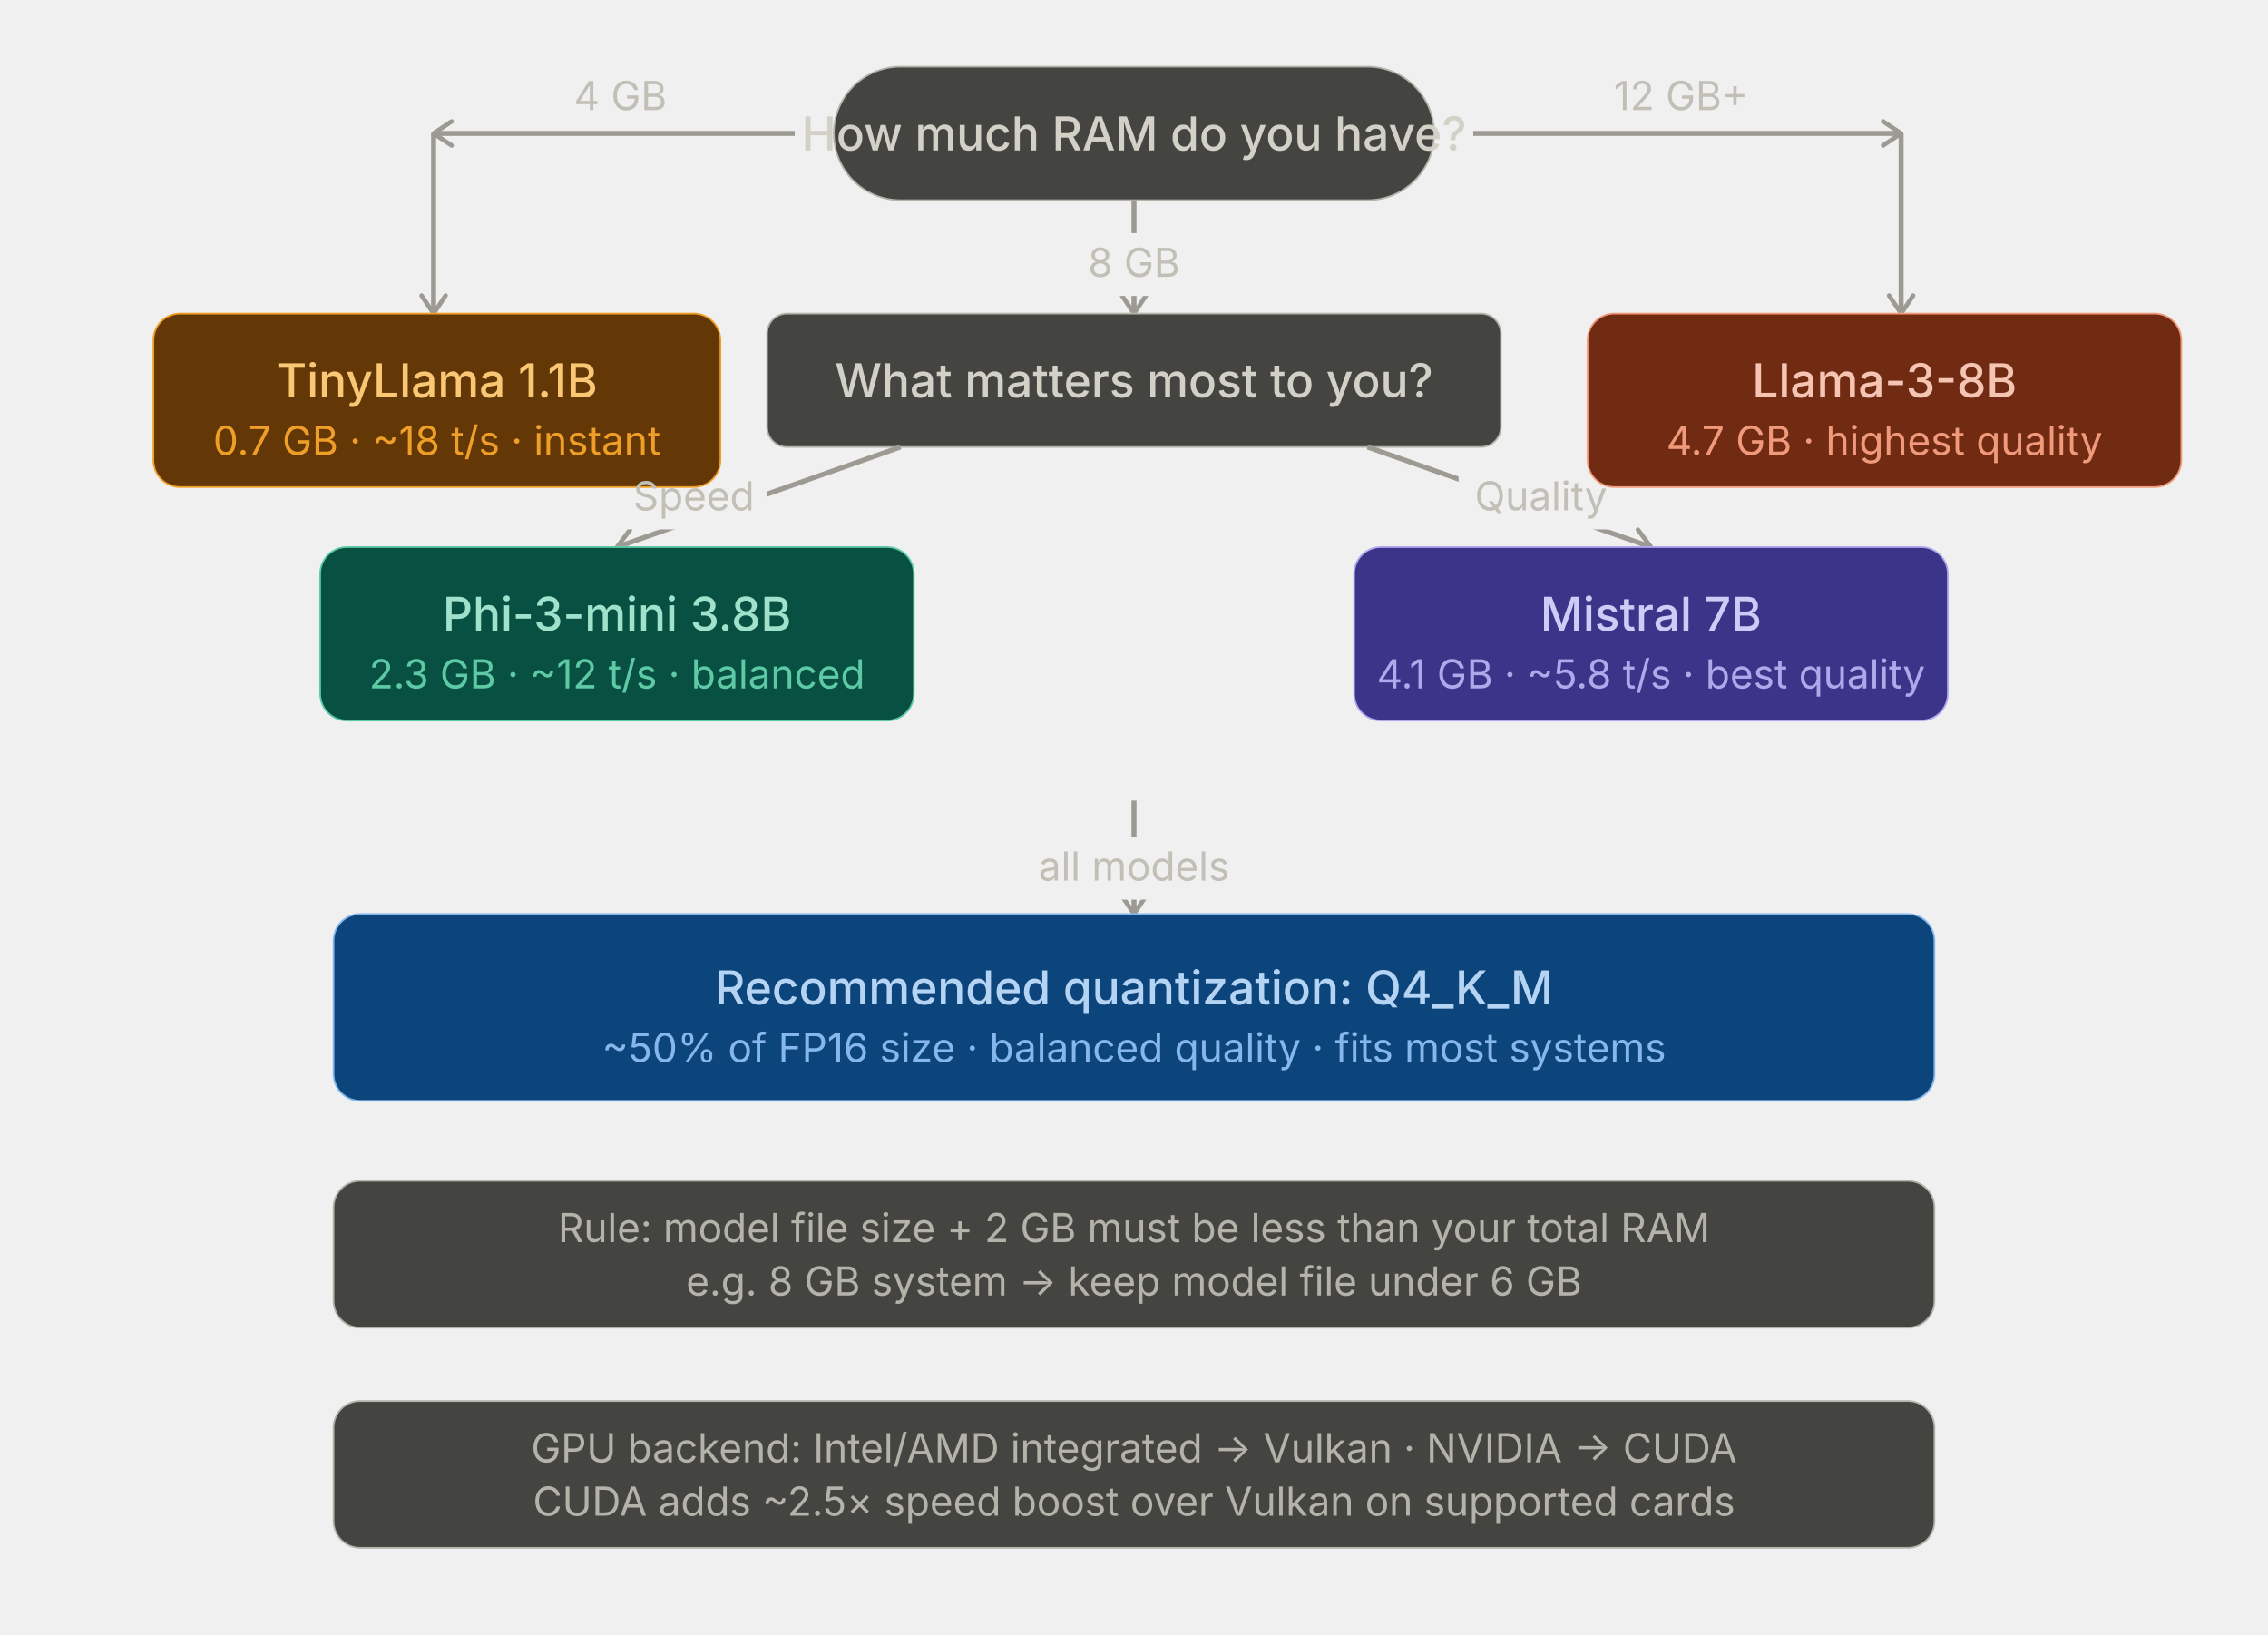
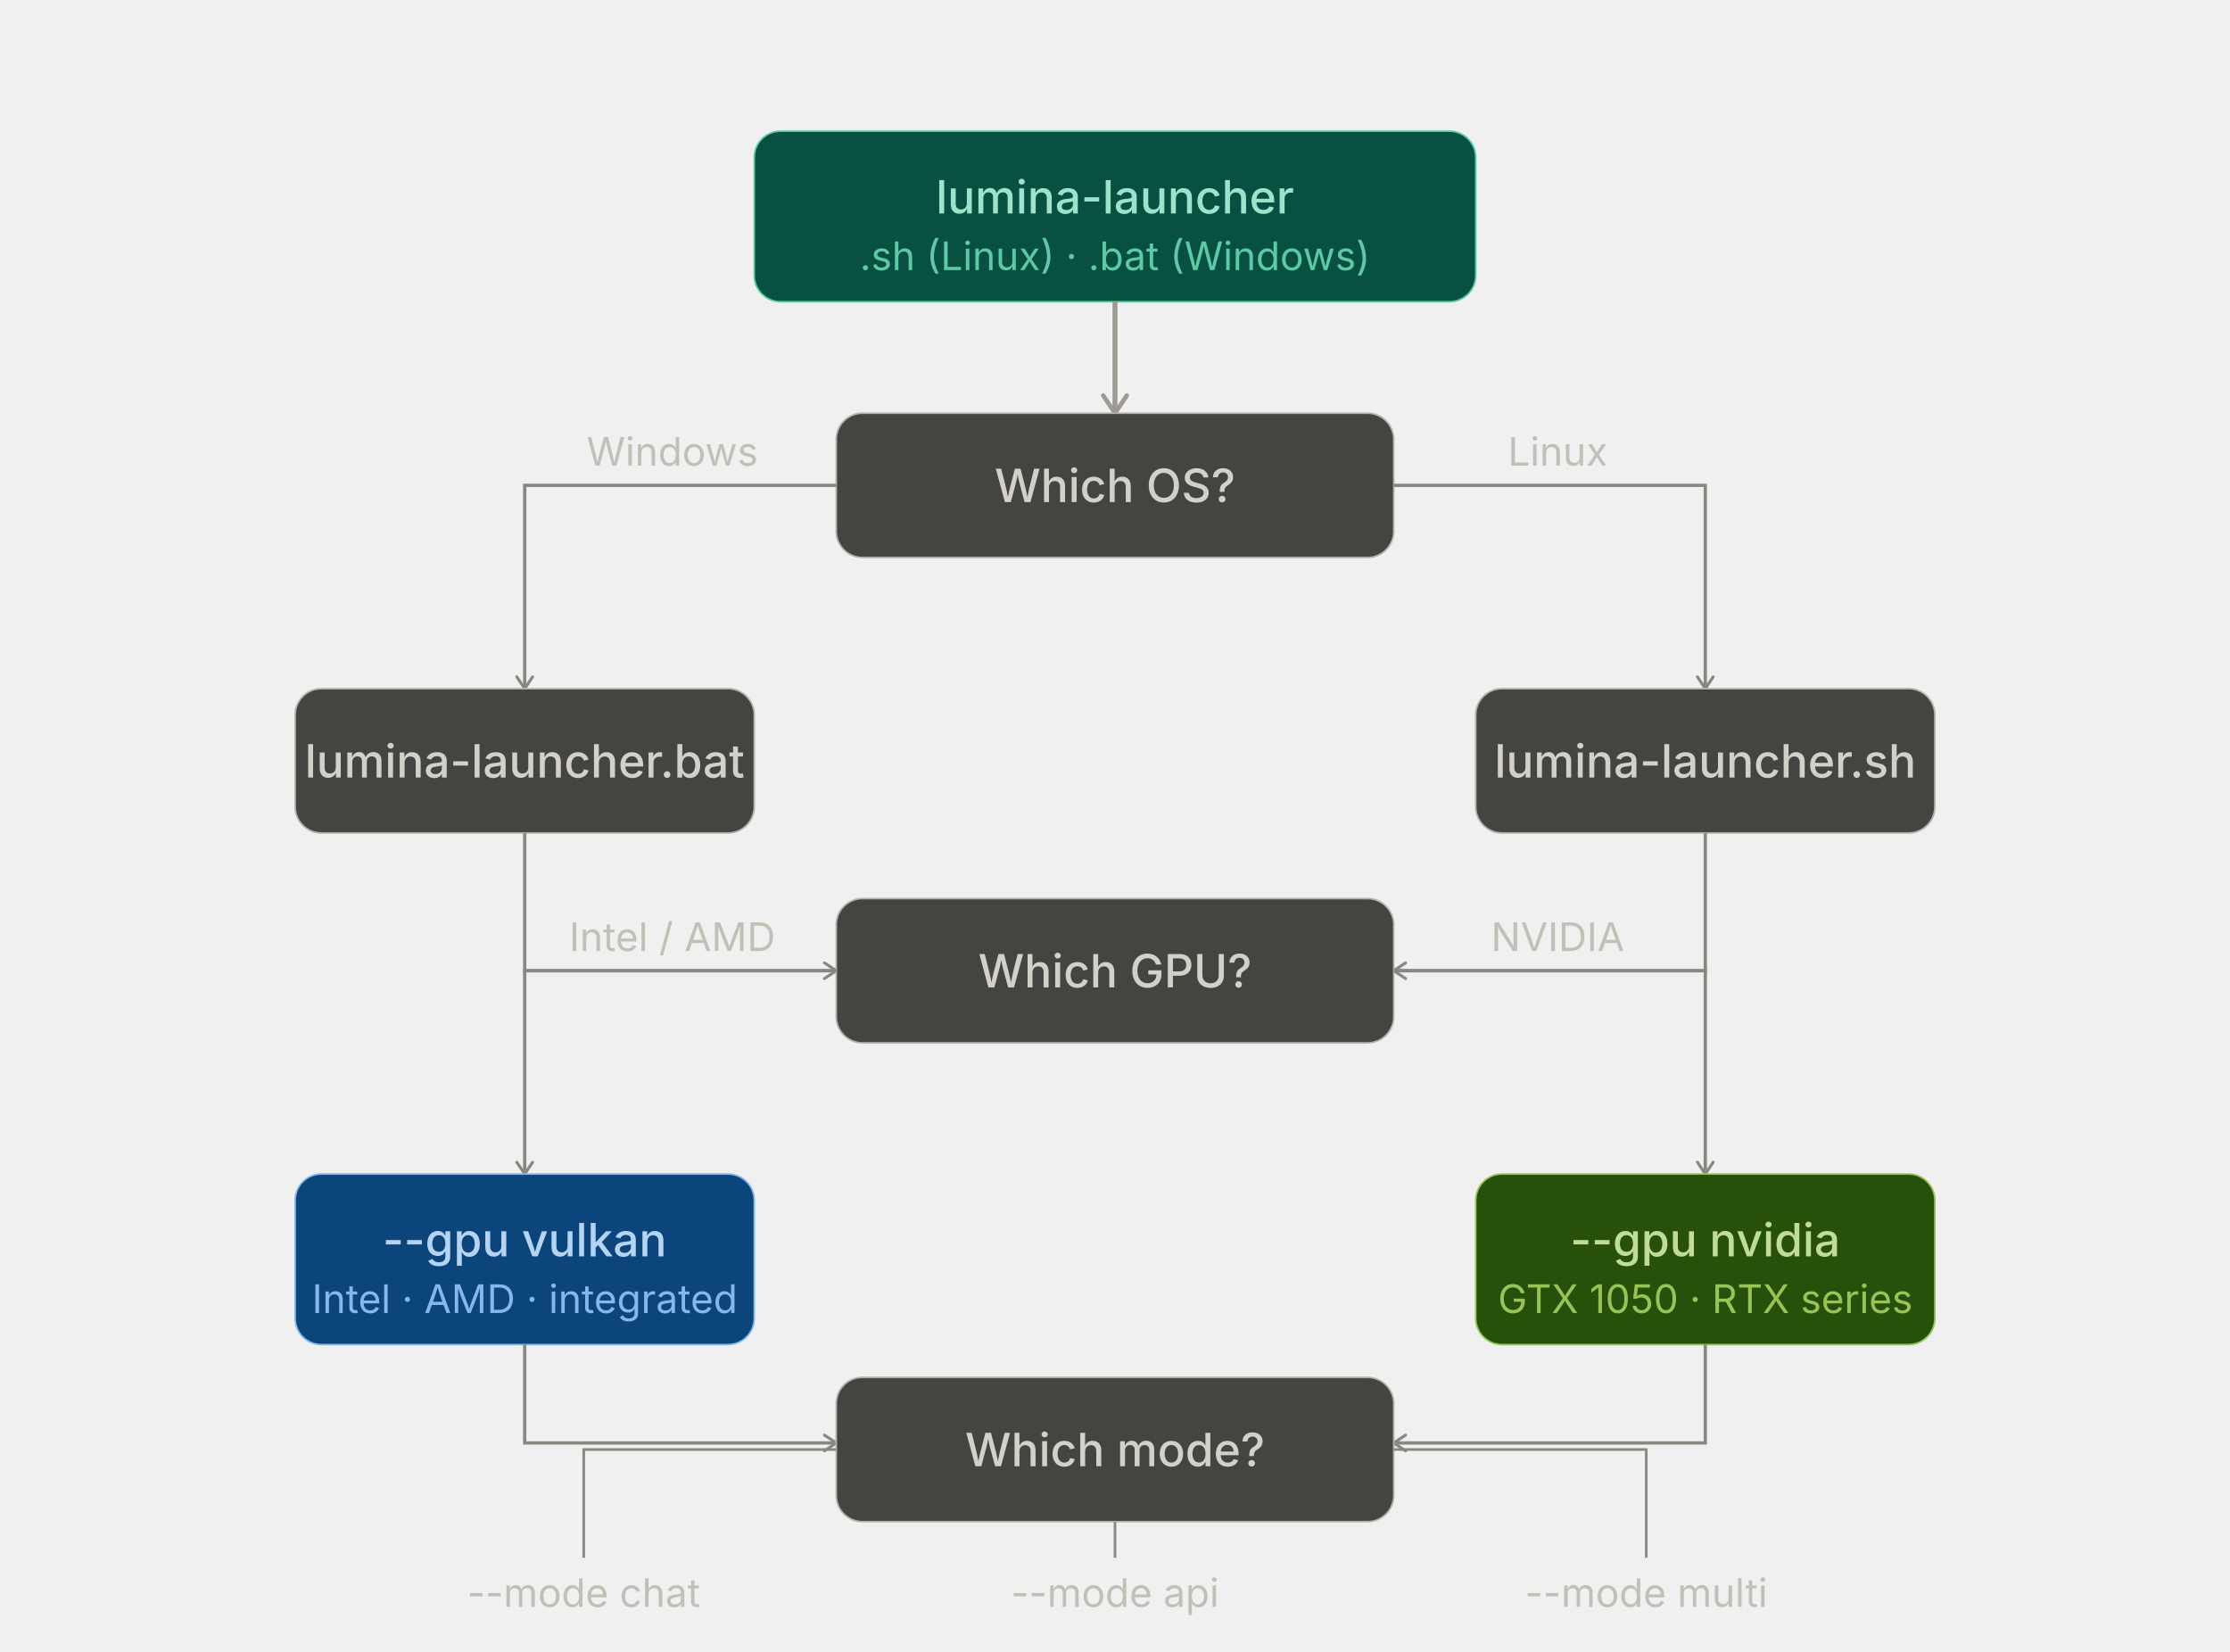
- <svg xmlns="http://www.w3.org/2000/svg" width="100%" viewBox="0 0 680 490">
+ <svg xmlns="http://www.w3.org/2000/svg" width="100%" viewBox="0 0 680 503.7">
  <defs>
    <marker id="arrow" viewBox="0 0 10 10" refX="8" refY="5" markerWidth="6" markerHeight="6" orient="auto-start-reverse">
      <path d="M2 1L8 5L2 9" fill="none" stroke="context-stroke" stroke-width="1.5" stroke-linecap="round" stroke-linejoin="round" />
    </marker>
-     <mask id="imagine-text-gaps-fwymib" maskUnits="userSpaceOnUse">
-       <rect x="0" y="0" width="680" height="490" fill="white" />
-       <rect x="238.282" y="29.053" width="203.437" height="21.895" fill="black" rx="2" />
-       <rect x="168.352" y="19.893" width="35.44" height="18.81" fill="black" rx="2" />
-       <rect x="80.016" y="103.053" width="101.993" height="21.895" fill="black" rx="2" />
-       <rect x="62.801" y="122.595" width="136.398" height="18.81" fill="black" rx="2" />
-       <rect x="322.661" y="69.893" width="34.823" height="18.81" fill="black" rx="2" />
-       <rect x="246.111" y="103.053" width="187.779" height="21.895" fill="black" rx="2" />
-       <rect x="186.086" y="139.893" width="43.828" height="18.81" fill="black" rx="2" />
-       <rect x="131.885" y="173.053" width="106.253" height="21.895" fill="black" rx="2" />
-       <rect x="110.587" y="192.595" width="148.826" height="18.81" fill="black" rx="2" />
-       <rect x="437.328" y="139.893" width="49.344" height="18.81" fill="black" rx="2" />
-       <rect x="457.871" y="173.053" width="74.286" height="21.895" fill="black" rx="2" />
-       <rect x="411.553" y="192.595" width="166.895" height="18.81" fill="black" rx="2" />
-       <rect x="480.48" y="19.893" width="47.039" height="18.81" fill="black" rx="2" />
-       <rect x="523.648" y="103.053" width="82.729" height="21.895" fill="black" rx="2" />
-       <rect x="497.032" y="122.595" width="135.936" height="18.81" fill="black" rx="2" />
-       <rect x="307.928" y="250.893" width="64.15" height="18.81" fill="black" rx="2" />
-       <rect x="210.716" y="285.053" width="258.568" height="21.895" fill="black" rx="2" />
-       <rect x="181.458" y="304.595" width="317.089" height="18.81" fill="black" rx="2" />
-       <rect x="166.711" y="358.595" width="346.577" height="18.81" fill="black" rx="2" />
-       <rect x="207.443" y="374.595" width="265.26" height="18.81" fill="black" rx="2" />
-       <rect x="158.371" y="424.595" width="363.257" height="18.81" fill="black" rx="2" />
-       <rect x="159.509" y="440.595" width="360.987" height="18.81" fill="black" rx="2" />
-     </mask>
  </defs>
  <g style="fill:rgb(0, 0, 0);stroke:none;color:rgb(255, 255, 255);stroke-width:1px;stroke-linecap:butt;stroke-linejoin:miter;opacity:1;font-family:&quot;Anthropic Sans&quot;, -apple-system, BlinkMacSystemFont, &quot;Segoe UI&quot;, sans-serif;font-size:16px;font-weight:400;text-anchor:start;dominant-baseline:auto">
-     <rect x="250" y="20" width="180" height="40" rx="20" stroke-width="0.5" style="fill:rgb(68, 68, 65);stroke:rgb(180, 178, 169);color:rgb(255, 255, 255);stroke-width:0.5px;stroke-linecap:butt;stroke-linejoin:miter;opacity:1;font-family:&quot;Anthropic Sans&quot;, -apple-system, BlinkMacSystemFont, &quot;Segoe UI&quot;, sans-serif;font-size:16px;font-weight:400;text-anchor:start;dominant-baseline:auto" />
-     <text x="340" y="40" text-anchor="middle" dominant-baseline="central" style="fill:rgb(211, 209, 199);stroke:none;color:rgb(255, 255, 255);stroke-width:1px;stroke-linecap:butt;stroke-linejoin:miter;opacity:1;font-family:&quot;Anthropic Sans&quot;, -apple-system, BlinkMacSystemFont, &quot;Segoe UI&quot;, sans-serif;font-size:14px;font-weight:500;text-anchor:middle;dominant-baseline:central">How much RAM do you have?</text>
+     <rect x="230" y="40" width="220" height="52" rx="8" stroke-width="0.5" style="fill:rgb(8, 80, 65);stroke:rgb(93, 202, 165);color:rgb(255, 255, 255);stroke-width:0.5px;stroke-linecap:butt;stroke-linejoin:miter;opacity:1;font-family:&quot;Anthropic Sans&quot;, -apple-system, BlinkMacSystemFont, &quot;Segoe UI&quot;, sans-serif;font-size:16px;font-weight:400;text-anchor:start;dominant-baseline:auto" />
+     <text x="340" y="60" text-anchor="middle" dominant-baseline="central" style="fill:rgb(159, 225, 203);stroke:none;color:rgb(255, 255, 255);stroke-width:1px;stroke-linecap:butt;stroke-linejoin:miter;opacity:1;font-family:&quot;Anthropic Sans&quot;, -apple-system, BlinkMacSystemFont, &quot;Segoe UI&quot;, sans-serif;font-size:14px;font-weight:500;text-anchor:middle;dominant-baseline:central">lumina-launcher</text>
+     <text x="340" y="78" text-anchor="middle" dominant-baseline="central" style="fill:rgb(93, 202, 165);stroke:none;color:rgb(255, 255, 255);stroke-width:1px;stroke-linecap:butt;stroke-linejoin:miter;opacity:1;font-family:&quot;Anthropic Sans&quot;, -apple-system, BlinkMacSystemFont, &quot;Segoe UI&quot;, sans-serif;font-size:12px;font-weight:400;text-anchor:middle;dominant-baseline:central">.sh (Linux) · .bat (Windows)</text>
  </g>
-   <line x1="250" y1="40" x2="130" y2="40" stroke-width="0.8" marker-end="url(#arrow)" mask="url(#imagine-text-gaps-fwymib)" style="fill:none;stroke:rgb(156, 154, 146);color:rgb(255, 255, 255);stroke-width:1.5px;stroke-linecap:butt;stroke-linejoin:miter;opacity:1;font-family:&quot;Anthropic Sans&quot;, -apple-system, BlinkMacSystemFont, &quot;Segoe UI&quot;, sans-serif;font-size:16px;font-weight:400;text-anchor:start;dominant-baseline:auto" />
-   <line x1="130" y1="40" x2="130" y2="94" stroke-width="0.8" marker-end="url(#arrow)" style="fill:none;stroke:rgb(156, 154, 146);color:rgb(255, 255, 255);stroke-width:1.5px;stroke-linecap:butt;stroke-linejoin:miter;opacity:1;font-family:&quot;Anthropic Sans&quot;, -apple-system, BlinkMacSystemFont, &quot;Segoe UI&quot;, sans-serif;font-size:16px;font-weight:400;text-anchor:start;dominant-baseline:auto" />
-   <text x="186" y="33" text-anchor="middle" style="fill:rgb(194, 192, 182);stroke:none;color:rgb(255, 255, 255);stroke-width:1px;stroke-linecap:butt;stroke-linejoin:miter;opacity:1;font-family:&quot;Anthropic Sans&quot;, -apple-system, BlinkMacSystemFont, &quot;Segoe UI&quot;, sans-serif;font-size:12px;font-weight:400;text-anchor:middle;dominant-baseline:auto">4 GB</text>
+   <line x1="340" y1="92" x2="340" y2="126" marker-end="url(#arrow)" style="fill:none;stroke:rgb(156, 154, 146);color:rgb(255, 255, 255);stroke-width:1.5px;stroke-linecap:butt;stroke-linejoin:miter;opacity:1;font-family:&quot;Anthropic Sans&quot;, -apple-system, BlinkMacSystemFont, &quot;Segoe UI&quot;, sans-serif;font-size:16px;font-weight:400;text-anchor:start;dominant-baseline:auto" />
  <g style="fill:rgb(0, 0, 0);stroke:none;color:rgb(255, 255, 255);stroke-width:1px;stroke-linecap:butt;stroke-linejoin:miter;opacity:1;font-family:&quot;Anthropic Sans&quot;, -apple-system, BlinkMacSystemFont, &quot;Segoe UI&quot;, sans-serif;font-size:16px;font-weight:400;text-anchor:start;dominant-baseline:auto">
-     <rect x="46" y="94" width="170" height="52" rx="8" stroke-width="0.5" style="fill:rgb(99, 56, 6);stroke:rgb(239, 159, 39);color:rgb(255, 255, 255);stroke-width:0.5px;stroke-linecap:butt;stroke-linejoin:miter;opacity:1;font-family:&quot;Anthropic Sans&quot;, -apple-system, BlinkMacSystemFont, &quot;Segoe UI&quot;, sans-serif;font-size:16px;font-weight:400;text-anchor:start;dominant-baseline:auto" />
-     <text x="131" y="114" text-anchor="middle" dominant-baseline="central" style="fill:rgb(250, 199, 117);stroke:none;color:rgb(255, 255, 255);stroke-width:1px;stroke-linecap:butt;stroke-linejoin:miter;opacity:1;font-family:&quot;Anthropic Sans&quot;, -apple-system, BlinkMacSystemFont, &quot;Segoe UI&quot;, sans-serif;font-size:14px;font-weight:500;text-anchor:middle;dominant-baseline:central">TinyLlama 1.1B</text>
-     <text x="131" y="132" text-anchor="middle" dominant-baseline="central" style="fill:rgb(239, 159, 39);stroke:none;color:rgb(255, 255, 255);stroke-width:1px;stroke-linecap:butt;stroke-linejoin:miter;opacity:1;font-family:&quot;Anthropic Sans&quot;, -apple-system, BlinkMacSystemFont, &quot;Segoe UI&quot;, sans-serif;font-size:12px;font-weight:400;text-anchor:middle;dominant-baseline:central">0.7 GB · ~18 t/s · instant</text>
+     <rect x="255" y="126" width="170" height="44" rx="8" stroke-width="0.5" style="fill:rgb(68, 68, 65);stroke:rgb(180, 178, 169);color:rgb(255, 255, 255);stroke-width:0.5px;stroke-linecap:butt;stroke-linejoin:miter;opacity:1;font-family:&quot;Anthropic Sans&quot;, -apple-system, BlinkMacSystemFont, &quot;Segoe UI&quot;, sans-serif;font-size:16px;font-weight:400;text-anchor:start;dominant-baseline:auto" />
+     <text x="340" y="148" text-anchor="middle" dominant-baseline="central" style="fill:rgb(211, 209, 199);stroke:none;color:rgb(255, 255, 255);stroke-width:1px;stroke-linecap:butt;stroke-linejoin:miter;opacity:1;font-family:&quot;Anthropic Sans&quot;, -apple-system, BlinkMacSystemFont, &quot;Segoe UI&quot;, sans-serif;font-size:14px;font-weight:500;text-anchor:middle;dominant-baseline:central">Which OS?</text>
  </g>
-   <line x1="340" y1="60" x2="340" y2="94" stroke-width="0.8" marker-end="url(#arrow)" mask="url(#imagine-text-gaps-fwymib)" style="fill:none;stroke:rgb(156, 154, 146);color:rgb(255, 255, 255);stroke-width:1.5px;stroke-linecap:butt;stroke-linejoin:miter;opacity:1;font-family:&quot;Anthropic Sans&quot;, -apple-system, BlinkMacSystemFont, &quot;Segoe UI&quot;, sans-serif;font-size:16px;font-weight:400;text-anchor:start;dominant-baseline:auto" />
-   <text x="340" y="83" text-anchor="middle" style="fill:rgb(194, 192, 182);stroke:none;color:rgb(255, 255, 255);stroke-width:1px;stroke-linecap:butt;stroke-linejoin:miter;opacity:1;font-family:&quot;Anthropic Sans&quot;, -apple-system, BlinkMacSystemFont, &quot;Segoe UI&quot;, sans-serif;font-size:12px;font-weight:400;text-anchor:middle;dominant-baseline:auto">8 GB</text>
+   <path d="M255 148 L160 148 L160 210" fill="none" stroke="#888780" stroke-width="1" marker-end="url(#arrow)" style="fill:none;stroke:rgb(136, 135, 128);color:rgb(255, 255, 255);stroke-width:1px;stroke-linecap:butt;stroke-linejoin:miter;opacity:1;font-family:&quot;Anthropic Sans&quot;, -apple-system, BlinkMacSystemFont, &quot;Segoe UI&quot;, sans-serif;font-size:16px;font-weight:400;text-anchor:start;dominant-baseline:auto" />
+   <path d="M425 148 L520 148 L520 210" fill="none" stroke="#888780" stroke-width="1" marker-end="url(#arrow)" style="fill:none;stroke:rgb(136, 135, 128);color:rgb(255, 255, 255);stroke-width:1px;stroke-linecap:butt;stroke-linejoin:miter;opacity:1;font-family:&quot;Anthropic Sans&quot;, -apple-system, BlinkMacSystemFont, &quot;Segoe UI&quot;, sans-serif;font-size:16px;font-weight:400;text-anchor:start;dominant-baseline:auto" />
+   <text x="205" y="142" text-anchor="middle" style="fill:rgb(194, 192, 182);stroke:none;color:rgb(255, 255, 255);stroke-width:1px;stroke-linecap:butt;stroke-linejoin:miter;opacity:1;font-family:&quot;Anthropic Sans&quot;, -apple-system, BlinkMacSystemFont, &quot;Segoe UI&quot;, sans-serif;font-size:12px;font-weight:400;text-anchor:middle;dominant-baseline:auto">Windows</text>
+   <text x="475" y="142" text-anchor="middle" style="fill:rgb(194, 192, 182);stroke:none;color:rgb(255, 255, 255);stroke-width:1px;stroke-linecap:butt;stroke-linejoin:miter;opacity:1;font-family:&quot;Anthropic Sans&quot;, -apple-system, BlinkMacSystemFont, &quot;Segoe UI&quot;, sans-serif;font-size:12px;font-weight:400;text-anchor:middle;dominant-baseline:auto">Linux</text>
  <g style="fill:rgb(0, 0, 0);stroke:none;color:rgb(255, 255, 255);stroke-width:1px;stroke-linecap:butt;stroke-linejoin:miter;opacity:1;font-family:&quot;Anthropic Sans&quot;, -apple-system, BlinkMacSystemFont, &quot;Segoe UI&quot;, sans-serif;font-size:16px;font-weight:400;text-anchor:start;dominant-baseline:auto">
-     <rect x="230" y="94" width="220" height="40" rx="6" stroke-width="0.5" style="fill:rgb(68, 68, 65);stroke:rgb(180, 178, 169);color:rgb(255, 255, 255);stroke-width:0.5px;stroke-linecap:butt;stroke-linejoin:miter;opacity:1;font-family:&quot;Anthropic Sans&quot;, -apple-system, BlinkMacSystemFont, &quot;Segoe UI&quot;, sans-serif;font-size:16px;font-weight:400;text-anchor:start;dominant-baseline:auto" />
-     <text x="340" y="114" text-anchor="middle" dominant-baseline="central" style="fill:rgb(211, 209, 199);stroke:none;color:rgb(255, 255, 255);stroke-width:1px;stroke-linecap:butt;stroke-linejoin:miter;opacity:1;font-family:&quot;Anthropic Sans&quot;, -apple-system, BlinkMacSystemFont, &quot;Segoe UI&quot;, sans-serif;font-size:14px;font-weight:500;text-anchor:middle;dominant-baseline:central">What matters most to you?</text>
-   </g>
-   <line x1="270" y1="134" x2="185" y2="164" stroke-width="0.8" marker-end="url(#arrow)" mask="url(#imagine-text-gaps-fwymib)" style="fill:none;stroke:rgb(156, 154, 146);color:rgb(255, 255, 255);stroke-width:1.5px;stroke-linecap:butt;stroke-linejoin:miter;opacity:1;font-family:&quot;Anthropic Sans&quot;, -apple-system, BlinkMacSystemFont, &quot;Segoe UI&quot;, sans-serif;font-size:16px;font-weight:400;text-anchor:start;dominant-baseline:auto" />
-   <text x="208" y="153" text-anchor="middle" style="fill:rgb(194, 192, 182);stroke:none;color:rgb(255, 255, 255);stroke-width:1px;stroke-linecap:butt;stroke-linejoin:miter;opacity:1;font-family:&quot;Anthropic Sans&quot;, -apple-system, BlinkMacSystemFont, &quot;Segoe UI&quot;, sans-serif;font-size:12px;font-weight:400;text-anchor:middle;dominant-baseline:auto">Speed</text>
-   <g style="fill:rgb(0, 0, 0);stroke:none;color:rgb(255, 255, 255);stroke-width:1px;stroke-linecap:butt;stroke-linejoin:miter;opacity:1;font-family:&quot;Anthropic Sans&quot;, -apple-system, BlinkMacSystemFont, &quot;Segoe UI&quot;, sans-serif;font-size:16px;font-weight:400;text-anchor:start;dominant-baseline:auto">
-     <rect x="96" y="164" width="178" height="52" rx="8" stroke-width="0.5" style="fill:rgb(8, 80, 65);stroke:rgb(93, 202, 165);color:rgb(255, 255, 255);stroke-width:0.5px;stroke-linecap:butt;stroke-linejoin:miter;opacity:1;font-family:&quot;Anthropic Sans&quot;, -apple-system, BlinkMacSystemFont, &quot;Segoe UI&quot;, sans-serif;font-size:16px;font-weight:400;text-anchor:start;dominant-baseline:auto" />
-     <text x="185" y="184" text-anchor="middle" dominant-baseline="central" style="fill:rgb(159, 225, 203);stroke:none;color:rgb(255, 255, 255);stroke-width:1px;stroke-linecap:butt;stroke-linejoin:miter;opacity:1;font-family:&quot;Anthropic Sans&quot;, -apple-system, BlinkMacSystemFont, &quot;Segoe UI&quot;, sans-serif;font-size:14px;font-weight:500;text-anchor:middle;dominant-baseline:central">Phi-3-mini 3.8B</text>
-     <text x="185" y="202" text-anchor="middle" dominant-baseline="central" style="fill:rgb(93, 202, 165);stroke:none;color:rgb(255, 255, 255);stroke-width:1px;stroke-linecap:butt;stroke-linejoin:miter;opacity:1;font-family:&quot;Anthropic Sans&quot;, -apple-system, BlinkMacSystemFont, &quot;Segoe UI&quot;, sans-serif;font-size:12px;font-weight:400;text-anchor:middle;dominant-baseline:central">2.3 GB · ~12 t/s · balanced</text>
-   </g>
-   <line x1="410" y1="134" x2="495" y2="164" stroke-width="0.8" marker-end="url(#arrow)" mask="url(#imagine-text-gaps-fwymib)" style="fill:none;stroke:rgb(156, 154, 146);color:rgb(255, 255, 255);stroke-width:1.5px;stroke-linecap:butt;stroke-linejoin:miter;opacity:1;font-family:&quot;Anthropic Sans&quot;, -apple-system, BlinkMacSystemFont, &quot;Segoe UI&quot;, sans-serif;font-size:16px;font-weight:400;text-anchor:start;dominant-baseline:auto" />
-   <text x="462" y="153" text-anchor="middle" style="fill:rgb(194, 192, 182);stroke:none;color:rgb(255, 255, 255);stroke-width:1px;stroke-linecap:butt;stroke-linejoin:miter;opacity:1;font-family:&quot;Anthropic Sans&quot;, -apple-system, BlinkMacSystemFont, &quot;Segoe UI&quot;, sans-serif;font-size:12px;font-weight:400;text-anchor:middle;dominant-baseline:auto">Quality</text>
-   <g style="fill:rgb(0, 0, 0);stroke:none;color:rgb(255, 255, 255);stroke-width:1px;stroke-linecap:butt;stroke-linejoin:miter;opacity:1;font-family:&quot;Anthropic Sans&quot;, -apple-system, BlinkMacSystemFont, &quot;Segoe UI&quot;, sans-serif;font-size:16px;font-weight:400;text-anchor:start;dominant-baseline:auto">
-     <rect x="406" y="164" width="178" height="52" rx="8" stroke-width="0.5" style="fill:rgb(60, 52, 137);stroke:rgb(175, 169, 236);color:rgb(255, 255, 255);stroke-width:0.5px;stroke-linecap:butt;stroke-linejoin:miter;opacity:1;font-family:&quot;Anthropic Sans&quot;, -apple-system, BlinkMacSystemFont, &quot;Segoe UI&quot;, sans-serif;font-size:16px;font-weight:400;text-anchor:start;dominant-baseline:auto" />
-     <text x="495" y="184" text-anchor="middle" dominant-baseline="central" style="fill:rgb(206, 203, 246);stroke:none;color:rgb(255, 255, 255);stroke-width:1px;stroke-linecap:butt;stroke-linejoin:miter;opacity:1;font-family:&quot;Anthropic Sans&quot;, -apple-system, BlinkMacSystemFont, &quot;Segoe UI&quot;, sans-serif;font-size:14px;font-weight:500;text-anchor:middle;dominant-baseline:central">Mistral 7B</text>
-     <text x="495" y="202" text-anchor="middle" dominant-baseline="central" style="fill:rgb(175, 169, 236);stroke:none;color:rgb(255, 255, 255);stroke-width:1px;stroke-linecap:butt;stroke-linejoin:miter;opacity:1;font-family:&quot;Anthropic Sans&quot;, -apple-system, BlinkMacSystemFont, &quot;Segoe UI&quot;, sans-serif;font-size:12px;font-weight:400;text-anchor:middle;dominant-baseline:central">4.1 GB · ~5.8 t/s · best quality</text>
-   </g>
-   <line x1="430" y1="40" x2="570" y2="40" stroke-width="0.8" marker-end="url(#arrow)" mask="url(#imagine-text-gaps-fwymib)" style="fill:none;stroke:rgb(156, 154, 146);color:rgb(255, 255, 255);stroke-width:1.5px;stroke-linecap:butt;stroke-linejoin:miter;opacity:1;font-family:&quot;Anthropic Sans&quot;, -apple-system, BlinkMacSystemFont, &quot;Segoe UI&quot;, sans-serif;font-size:16px;font-weight:400;text-anchor:start;dominant-baseline:auto" />
-   <line x1="570" y1="40" x2="570" y2="94" stroke-width="0.8" marker-end="url(#arrow)" style="fill:none;stroke:rgb(156, 154, 146);color:rgb(255, 255, 255);stroke-width:1.5px;stroke-linecap:butt;stroke-linejoin:miter;opacity:1;font-family:&quot;Anthropic Sans&quot;, -apple-system, BlinkMacSystemFont, &quot;Segoe UI&quot;, sans-serif;font-size:16px;font-weight:400;text-anchor:start;dominant-baseline:auto" />
-   <text x="504" y="33" text-anchor="middle" style="fill:rgb(194, 192, 182);stroke:none;color:rgb(255, 255, 255);stroke-width:1px;stroke-linecap:butt;stroke-linejoin:miter;opacity:1;font-family:&quot;Anthropic Sans&quot;, -apple-system, BlinkMacSystemFont, &quot;Segoe UI&quot;, sans-serif;font-size:12px;font-weight:400;text-anchor:middle;dominant-baseline:auto">12 GB+</text>
-   <g style="fill:rgb(0, 0, 0);stroke:none;color:rgb(255, 255, 255);stroke-width:1px;stroke-linecap:butt;stroke-linejoin:miter;opacity:1;font-family:&quot;Anthropic Sans&quot;, -apple-system, BlinkMacSystemFont, &quot;Segoe UI&quot;, sans-serif;font-size:16px;font-weight:400;text-anchor:start;dominant-baseline:auto">
-     <rect x="476" y="94" width="178" height="52" rx="8" stroke-width="0.5" style="fill:rgb(113, 43, 19);stroke:rgb(240, 153, 123);color:rgb(255, 255, 255);stroke-width:0.5px;stroke-linecap:butt;stroke-linejoin:miter;opacity:1;font-family:&quot;Anthropic Sans&quot;, -apple-system, BlinkMacSystemFont, &quot;Segoe UI&quot;, sans-serif;font-size:16px;font-weight:400;text-anchor:start;dominant-baseline:auto" />
-     <text x="565" y="114" text-anchor="middle" dominant-baseline="central" style="fill:rgb(245, 196, 179);stroke:none;color:rgb(255, 255, 255);stroke-width:1px;stroke-linecap:butt;stroke-linejoin:miter;opacity:1;font-family:&quot;Anthropic Sans&quot;, -apple-system, BlinkMacSystemFont, &quot;Segoe UI&quot;, sans-serif;font-size:14px;font-weight:500;text-anchor:middle;dominant-baseline:central">Llama-3-8B</text>
-     <text x="565" y="132" text-anchor="middle" dominant-baseline="central" style="fill:rgb(240, 153, 123);stroke:none;color:rgb(255, 255, 255);stroke-width:1px;stroke-linecap:butt;stroke-linejoin:miter;opacity:1;font-family:&quot;Anthropic Sans&quot;, -apple-system, BlinkMacSystemFont, &quot;Segoe UI&quot;, sans-serif;font-size:12px;font-weight:400;text-anchor:middle;dominant-baseline:central">4.7 GB · highest quality</text>
-   </g>
-   <line x1="340" y1="240" x2="340" y2="274" stroke-width="0.8" marker-end="url(#arrow)" mask="url(#imagine-text-gaps-fwymib)" style="fill:none;stroke:rgb(156, 154, 146);color:rgb(255, 255, 255);stroke-width:1.5px;stroke-linecap:butt;stroke-linejoin:miter;opacity:1;font-family:&quot;Anthropic Sans&quot;, -apple-system, BlinkMacSystemFont, &quot;Segoe UI&quot;, sans-serif;font-size:16px;font-weight:400;text-anchor:start;dominant-baseline:auto" />
-   <text x="340" y="264" text-anchor="middle" style="fill:rgb(194, 192, 182);stroke:none;color:rgb(255, 255, 255);stroke-width:1px;stroke-linecap:butt;stroke-linejoin:miter;opacity:1;font-family:&quot;Anthropic Sans&quot;, -apple-system, BlinkMacSystemFont, &quot;Segoe UI&quot;, sans-serif;font-size:12px;font-weight:400;text-anchor:middle;dominant-baseline:auto">all models</text>
-   <g style="fill:rgb(0, 0, 0);stroke:none;color:rgb(255, 255, 255);stroke-width:1px;stroke-linecap:butt;stroke-linejoin:miter;opacity:1;font-family:&quot;Anthropic Sans&quot;, -apple-system, BlinkMacSystemFont, &quot;Segoe UI&quot;, sans-serif;font-size:16px;font-weight:400;text-anchor:start;dominant-baseline:auto">
-     <rect x="100" y="274" width="480" height="56" rx="8" stroke-width="0.5" style="fill:rgb(12, 68, 124);stroke:rgb(133, 183, 235);color:rgb(255, 255, 255);stroke-width:0.5px;stroke-linecap:butt;stroke-linejoin:miter;opacity:1;font-family:&quot;Anthropic Sans&quot;, -apple-system, BlinkMacSystemFont, &quot;Segoe UI&quot;, sans-serif;font-size:16px;font-weight:400;text-anchor:start;dominant-baseline:auto" />
-     <text x="340" y="296" text-anchor="middle" dominant-baseline="central" style="fill:rgb(181, 212, 244);stroke:none;color:rgb(255, 255, 255);stroke-width:1px;stroke-linecap:butt;stroke-linejoin:miter;opacity:1;font-family:&quot;Anthropic Sans&quot;, -apple-system, BlinkMacSystemFont, &quot;Segoe UI&quot;, sans-serif;font-size:14px;font-weight:500;text-anchor:middle;dominant-baseline:central">Recommended quantization: Q4_K_M</text>
-     <text x="340" y="314" text-anchor="middle" dominant-baseline="central" style="fill:rgb(133, 183, 235);stroke:none;color:rgb(255, 255, 255);stroke-width:1px;stroke-linecap:butt;stroke-linejoin:miter;opacity:1;font-family:&quot;Anthropic Sans&quot;, -apple-system, BlinkMacSystemFont, &quot;Segoe UI&quot;, sans-serif;font-size:12px;font-weight:400;text-anchor:middle;dominant-baseline:central">~50% of FP16 size · balanced quality · fits most systems</text>
+     <rect x="90" y="210" width="140" height="44" rx="8" stroke-width="0.5" style="fill:rgb(68, 68, 65);stroke:rgb(180, 178, 169);color:rgb(255, 255, 255);stroke-width:0.5px;stroke-linecap:butt;stroke-linejoin:miter;opacity:1;font-family:&quot;Anthropic Sans&quot;, -apple-system, BlinkMacSystemFont, &quot;Segoe UI&quot;, sans-serif;font-size:16px;font-weight:400;text-anchor:start;dominant-baseline:auto" />
+     <text x="160" y="232" text-anchor="middle" dominant-baseline="central" style="fill:rgb(211, 209, 199);stroke:none;color:rgb(255, 255, 255);stroke-width:1px;stroke-linecap:butt;stroke-linejoin:miter;opacity:1;font-family:&quot;Anthropic Sans&quot;, -apple-system, BlinkMacSystemFont, &quot;Segoe UI&quot;, sans-serif;font-size:14px;font-weight:500;text-anchor:middle;dominant-baseline:central">lumina-launcher.bat</text>
  </g>
  <g style="fill:rgb(0, 0, 0);stroke:none;color:rgb(255, 255, 255);stroke-width:1px;stroke-linecap:butt;stroke-linejoin:miter;opacity:1;font-family:&quot;Anthropic Sans&quot;, -apple-system, BlinkMacSystemFont, &quot;Segoe UI&quot;, sans-serif;font-size:16px;font-weight:400;text-anchor:start;dominant-baseline:auto">
-     <rect x="100" y="354" width="480" height="44" rx="8" stroke-width="0.5" style="fill:rgb(68, 68, 65);stroke:rgb(180, 178, 169);color:rgb(255, 255, 255);stroke-width:0.5px;stroke-linecap:butt;stroke-linejoin:miter;opacity:1;font-family:&quot;Anthropic Sans&quot;, -apple-system, BlinkMacSystemFont, &quot;Segoe UI&quot;, sans-serif;font-size:16px;font-weight:400;text-anchor:start;dominant-baseline:auto" />
-     <text x="340" y="368" text-anchor="middle" dominant-baseline="central" style="fill:rgb(180, 178, 169);stroke:none;color:rgb(255, 255, 255);stroke-width:1px;stroke-linecap:butt;stroke-linejoin:miter;opacity:1;font-family:&quot;Anthropic Sans&quot;, -apple-system, BlinkMacSystemFont, &quot;Segoe UI&quot;, sans-serif;font-size:12px;font-weight:400;text-anchor:middle;dominant-baseline:central">Rule: model file size + 2 GB must be less than your total RAM</text>
-     <text x="340" y="384" text-anchor="middle" dominant-baseline="central" style="fill:rgb(180, 178, 169);stroke:none;color:rgb(255, 255, 255);stroke-width:1px;stroke-linecap:butt;stroke-linejoin:miter;opacity:1;font-family:&quot;Anthropic Sans&quot;, -apple-system, BlinkMacSystemFont, &quot;Segoe UI&quot;, sans-serif;font-size:12px;font-weight:400;text-anchor:middle;dominant-baseline:central">e.g. 8 GB system → keep model file under 6 GB</text>
+     <rect x="450" y="210" width="140" height="44" rx="8" stroke-width="0.5" style="fill:rgb(68, 68, 65);stroke:rgb(180, 178, 169);color:rgb(255, 255, 255);stroke-width:0.5px;stroke-linecap:butt;stroke-linejoin:miter;opacity:1;font-family:&quot;Anthropic Sans&quot;, -apple-system, BlinkMacSystemFont, &quot;Segoe UI&quot;, sans-serif;font-size:16px;font-weight:400;text-anchor:start;dominant-baseline:auto" />
+     <text x="520" y="232" text-anchor="middle" dominant-baseline="central" style="fill:rgb(211, 209, 199);stroke:none;color:rgb(255, 255, 255);stroke-width:1px;stroke-linecap:butt;stroke-linejoin:miter;opacity:1;font-family:&quot;Anthropic Sans&quot;, -apple-system, BlinkMacSystemFont, &quot;Segoe UI&quot;, sans-serif;font-size:14px;font-weight:500;text-anchor:middle;dominant-baseline:central">lumina-launcher.sh</text>
+   </g>
+   <path d="M160 254 L160 296 L255 296" fill="none" stroke="#888780" stroke-width="1" marker-end="url(#arrow)" style="fill:none;stroke:rgb(136, 135, 128);color:rgb(255, 255, 255);stroke-width:1px;stroke-linecap:butt;stroke-linejoin:miter;opacity:1;font-family:&quot;Anthropic Sans&quot;, -apple-system, BlinkMacSystemFont, &quot;Segoe UI&quot;, sans-serif;font-size:16px;font-weight:400;text-anchor:start;dominant-baseline:auto" />
+   <path d="M520 254 L520 296 L425 296" fill="none" stroke="#888780" stroke-width="1" marker-end="url(#arrow)" style="fill:none;stroke:rgb(136, 135, 128);color:rgb(255, 255, 255);stroke-width:1px;stroke-linecap:butt;stroke-linejoin:miter;opacity:1;font-family:&quot;Anthropic Sans&quot;, -apple-system, BlinkMacSystemFont, &quot;Segoe UI&quot;, sans-serif;font-size:16px;font-weight:400;text-anchor:start;dominant-baseline:auto" />
+   <g style="fill:rgb(0, 0, 0);stroke:none;color:rgb(255, 255, 255);stroke-width:1px;stroke-linecap:butt;stroke-linejoin:miter;opacity:1;font-family:&quot;Anthropic Sans&quot;, -apple-system, BlinkMacSystemFont, &quot;Segoe UI&quot;, sans-serif;font-size:16px;font-weight:400;text-anchor:start;dominant-baseline:auto">
+     <rect x="255" y="274" width="170" height="44" rx="8" stroke-width="0.5" style="fill:rgb(68, 68, 65);stroke:rgb(180, 178, 169);color:rgb(255, 255, 255);stroke-width:0.5px;stroke-linecap:butt;stroke-linejoin:miter;opacity:1;font-family:&quot;Anthropic Sans&quot;, -apple-system, BlinkMacSystemFont, &quot;Segoe UI&quot;, sans-serif;font-size:16px;font-weight:400;text-anchor:start;dominant-baseline:auto" />
+     <text x="340" y="296" text-anchor="middle" dominant-baseline="central" style="fill:rgb(211, 209, 199);stroke:none;color:rgb(255, 255, 255);stroke-width:1px;stroke-linecap:butt;stroke-linejoin:miter;opacity:1;font-family:&quot;Anthropic Sans&quot;, -apple-system, BlinkMacSystemFont, &quot;Segoe UI&quot;, sans-serif;font-size:14px;font-weight:500;text-anchor:middle;dominant-baseline:central">Which GPU?</text>
+   </g>
+   <path d="M255 296 L160 296 L160 358" fill="none" stroke="#888780" stroke-width="1" marker-end="url(#arrow)" style="fill:none;stroke:rgb(136, 135, 128);color:rgb(255, 255, 255);stroke-width:1px;stroke-linecap:butt;stroke-linejoin:miter;opacity:1;font-family:&quot;Anthropic Sans&quot;, -apple-system, BlinkMacSystemFont, &quot;Segoe UI&quot;, sans-serif;font-size:16px;font-weight:400;text-anchor:start;dominant-baseline:auto" />
+   <path d="M425 296 L520 296 L520 358" fill="none" stroke="#888780" stroke-width="1" marker-end="url(#arrow)" style="fill:none;stroke:rgb(136, 135, 128);color:rgb(255, 255, 255);stroke-width:1px;stroke-linecap:butt;stroke-linejoin:miter;opacity:1;font-family:&quot;Anthropic Sans&quot;, -apple-system, BlinkMacSystemFont, &quot;Segoe UI&quot;, sans-serif;font-size:16px;font-weight:400;text-anchor:start;dominant-baseline:auto" />
+   <text x="205" y="290" text-anchor="middle" style="fill:rgb(194, 192, 182);stroke:none;color:rgb(255, 255, 255);stroke-width:1px;stroke-linecap:butt;stroke-linejoin:miter;opacity:1;font-family:&quot;Anthropic Sans&quot;, -apple-system, BlinkMacSystemFont, &quot;Segoe UI&quot;, sans-serif;font-size:12px;font-weight:400;text-anchor:middle;dominant-baseline:auto">Intel / AMD</text>
+   <text x="475" y="290" text-anchor="middle" style="fill:rgb(194, 192, 182);stroke:none;color:rgb(255, 255, 255);stroke-width:1px;stroke-linecap:butt;stroke-linejoin:miter;opacity:1;font-family:&quot;Anthropic Sans&quot;, -apple-system, BlinkMacSystemFont, &quot;Segoe UI&quot;, sans-serif;font-size:12px;font-weight:400;text-anchor:middle;dominant-baseline:auto">NVIDIA</text>
+   <g style="fill:rgb(0, 0, 0);stroke:none;color:rgb(255, 255, 255);stroke-width:1px;stroke-linecap:butt;stroke-linejoin:miter;opacity:1;font-family:&quot;Anthropic Sans&quot;, -apple-system, BlinkMacSystemFont, &quot;Segoe UI&quot;, sans-serif;font-size:16px;font-weight:400;text-anchor:start;dominant-baseline:auto">
+     <rect x="90" y="358" width="140" height="52" rx="8" stroke-width="0.5" style="fill:rgb(12, 68, 124);stroke:rgb(133, 183, 235);color:rgb(255, 255, 255);stroke-width:0.5px;stroke-linecap:butt;stroke-linejoin:miter;opacity:1;font-family:&quot;Anthropic Sans&quot;, -apple-system, BlinkMacSystemFont, &quot;Segoe UI&quot;, sans-serif;font-size:16px;font-weight:400;text-anchor:start;dominant-baseline:auto" />
+     <text x="160" y="378" text-anchor="middle" dominant-baseline="central" style="fill:rgb(181, 212, 244);stroke:none;color:rgb(255, 255, 255);stroke-width:1px;stroke-linecap:butt;stroke-linejoin:miter;opacity:1;font-family:&quot;Anthropic Sans&quot;, -apple-system, BlinkMacSystemFont, &quot;Segoe UI&quot;, sans-serif;font-size:14px;font-weight:500;text-anchor:middle;dominant-baseline:central">--gpu vulkan</text>
+     <text x="160" y="396" text-anchor="middle" dominant-baseline="central" style="fill:rgb(133, 183, 235);stroke:none;color:rgb(255, 255, 255);stroke-width:1px;stroke-linecap:butt;stroke-linejoin:miter;opacity:1;font-family:&quot;Anthropic Sans&quot;, -apple-system, BlinkMacSystemFont, &quot;Segoe UI&quot;, sans-serif;font-size:12px;font-weight:400;text-anchor:middle;dominant-baseline:central">Intel · AMD · integrated</text>
  </g>
  <g style="fill:rgb(0, 0, 0);stroke:none;color:rgb(255, 255, 255);stroke-width:1px;stroke-linecap:butt;stroke-linejoin:miter;opacity:1;font-family:&quot;Anthropic Sans&quot;, -apple-system, BlinkMacSystemFont, &quot;Segoe UI&quot;, sans-serif;font-size:16px;font-weight:400;text-anchor:start;dominant-baseline:auto">
-     <rect x="100" y="420" width="480" height="44" rx="8" stroke-width="0.5" style="fill:rgb(68, 68, 65);stroke:rgb(180, 178, 169);color:rgb(255, 255, 255);stroke-width:0.5px;stroke-linecap:butt;stroke-linejoin:miter;opacity:1;font-family:&quot;Anthropic Sans&quot;, -apple-system, BlinkMacSystemFont, &quot;Segoe UI&quot;, sans-serif;font-size:16px;font-weight:400;text-anchor:start;dominant-baseline:auto" />
-     <text x="340" y="434" text-anchor="middle" dominant-baseline="central" style="fill:rgb(180, 178, 169);stroke:none;color:rgb(255, 255, 255);stroke-width:1px;stroke-linecap:butt;stroke-linejoin:miter;opacity:1;font-family:&quot;Anthropic Sans&quot;, -apple-system, BlinkMacSystemFont, &quot;Segoe UI&quot;, sans-serif;font-size:12px;font-weight:400;text-anchor:middle;dominant-baseline:central">GPU backend: Intel/AMD integrated → Vulkan · NVIDIA → CUDA</text>
-     <text x="340" y="450" text-anchor="middle" dominant-baseline="central" style="fill:rgb(180, 178, 169);stroke:none;color:rgb(255, 255, 255);stroke-width:1px;stroke-linecap:butt;stroke-linejoin:miter;opacity:1;font-family:&quot;Anthropic Sans&quot;, -apple-system, BlinkMacSystemFont, &quot;Segoe UI&quot;, sans-serif;font-size:12px;font-weight:400;text-anchor:middle;dominant-baseline:central">CUDA adds ~2.5× speed boost over Vulkan on supported cards</text>
+     <rect x="450" y="358" width="140" height="52" rx="8" stroke-width="0.5" style="fill:rgb(39, 80, 10);stroke:rgb(151, 196, 89);color:rgb(255, 255, 255);stroke-width:0.5px;stroke-linecap:butt;stroke-linejoin:miter;opacity:1;font-family:&quot;Anthropic Sans&quot;, -apple-system, BlinkMacSystemFont, &quot;Segoe UI&quot;, sans-serif;font-size:16px;font-weight:400;text-anchor:start;dominant-baseline:auto" />
+     <text x="520" y="378" text-anchor="middle" dominant-baseline="central" style="fill:rgb(192, 221, 151);stroke:none;color:rgb(255, 255, 255);stroke-width:1px;stroke-linecap:butt;stroke-linejoin:miter;opacity:1;font-family:&quot;Anthropic Sans&quot;, -apple-system, BlinkMacSystemFont, &quot;Segoe UI&quot;, sans-serif;font-size:14px;font-weight:500;text-anchor:middle;dominant-baseline:central">--gpu nvidia</text>
+     <text x="520" y="396" text-anchor="middle" dominant-baseline="central" style="fill:rgb(151, 196, 89);stroke:none;color:rgb(255, 255, 255);stroke-width:1px;stroke-linecap:butt;stroke-linejoin:miter;opacity:1;font-family:&quot;Anthropic Sans&quot;, -apple-system, BlinkMacSystemFont, &quot;Segoe UI&quot;, sans-serif;font-size:12px;font-weight:400;text-anchor:middle;dominant-baseline:central">GTX 1050 · RTX series</text>
  </g>
+   <path d="M160 410 L160 440 L255 440" fill="none" stroke="#888780" stroke-width="1" marker-end="url(#arrow)" style="fill:none;stroke:rgb(136, 135, 128);color:rgb(255, 255, 255);stroke-width:1px;stroke-linecap:butt;stroke-linejoin:miter;opacity:1;font-family:&quot;Anthropic Sans&quot;, -apple-system, BlinkMacSystemFont, &quot;Segoe UI&quot;, sans-serif;font-size:16px;font-weight:400;text-anchor:start;dominant-baseline:auto" />
+   <path d="M520 410 L520 440 L425 440" fill="none" stroke="#888780" stroke-width="1" marker-end="url(#arrow)" style="fill:none;stroke:rgb(136, 135, 128);color:rgb(255, 255, 255);stroke-width:1px;stroke-linecap:butt;stroke-linejoin:miter;opacity:1;font-family:&quot;Anthropic Sans&quot;, -apple-system, BlinkMacSystemFont, &quot;Segoe UI&quot;, sans-serif;font-size:16px;font-weight:400;text-anchor:start;dominant-baseline:auto" />
+   <g style="fill:rgb(0, 0, 0);stroke:none;color:rgb(255, 255, 255);stroke-width:1px;stroke-linecap:butt;stroke-linejoin:miter;opacity:1;font-family:&quot;Anthropic Sans&quot;, -apple-system, BlinkMacSystemFont, &quot;Segoe UI&quot;, sans-serif;font-size:16px;font-weight:400;text-anchor:start;dominant-baseline:auto">
+     <rect x="255" y="420" width="170" height="44" rx="8" stroke-width="0.5" style="fill:rgb(68, 68, 65);stroke:rgb(180, 178, 169);color:rgb(255, 255, 255);stroke-width:0.5px;stroke-linecap:butt;stroke-linejoin:miter;opacity:1;font-family:&quot;Anthropic Sans&quot;, -apple-system, BlinkMacSystemFont, &quot;Segoe UI&quot;, sans-serif;font-size:16px;font-weight:400;text-anchor:start;dominant-baseline:auto" />
+     <text x="340" y="442" text-anchor="middle" dominant-baseline="central" style="fill:rgb(211, 209, 199);stroke:none;color:rgb(255, 255, 255);stroke-width:1px;stroke-linecap:butt;stroke-linejoin:miter;opacity:1;font-family:&quot;Anthropic Sans&quot;, -apple-system, BlinkMacSystemFont, &quot;Segoe UI&quot;, sans-serif;font-size:14px;font-weight:500;text-anchor:middle;dominant-baseline:central">Which mode?</text>
+   </g>
+   <path d="M255 442 L178 442 L178 475" fill="none" stroke="#888780" stroke-width="0.8" style="fill:none;stroke:rgb(136, 135, 128);color:rgb(255, 255, 255);stroke-width:0.8px;stroke-linecap:butt;stroke-linejoin:miter;opacity:1;font-family:&quot;Anthropic Sans&quot;, -apple-system, BlinkMacSystemFont, &quot;Segoe UI&quot;, sans-serif;font-size:16px;font-weight:400;text-anchor:start;dominant-baseline:auto" />
+   <path d="M340 464 L340 475" fill="none" stroke="#888780" stroke-width="0.8" style="fill:none;stroke:rgb(136, 135, 128);color:rgb(255, 255, 255);stroke-width:0.8px;stroke-linecap:butt;stroke-linejoin:miter;opacity:1;font-family:&quot;Anthropic Sans&quot;, -apple-system, BlinkMacSystemFont, &quot;Segoe UI&quot;, sans-serif;font-size:16px;font-weight:400;text-anchor:start;dominant-baseline:auto" />
+   <path d="M425 442 L502 442 L502 475" fill="none" stroke="#888780" stroke-width="0.8" style="fill:none;stroke:rgb(136, 135, 128);color:rgb(255, 255, 255);stroke-width:0.8px;stroke-linecap:butt;stroke-linejoin:miter;opacity:1;font-family:&quot;Anthropic Sans&quot;, -apple-system, BlinkMacSystemFont, &quot;Segoe UI&quot;, sans-serif;font-size:16px;font-weight:400;text-anchor:start;dominant-baseline:auto" />
+   <text x="178" y="490" text-anchor="middle" style="fill:rgb(194, 192, 182);stroke:none;color:rgb(255, 255, 255);stroke-width:1px;stroke-linecap:butt;stroke-linejoin:miter;opacity:1;font-family:&quot;Anthropic Sans&quot;, -apple-system, BlinkMacSystemFont, &quot;Segoe UI&quot;, sans-serif;font-size:12px;font-weight:400;text-anchor:middle;dominant-baseline:auto">--mode chat</text>
+   <text x="340" y="490" text-anchor="middle" style="fill:rgb(194, 192, 182);stroke:none;color:rgb(255, 255, 255);stroke-width:1px;stroke-linecap:butt;stroke-linejoin:miter;opacity:1;font-family:&quot;Anthropic Sans&quot;, -apple-system, BlinkMacSystemFont, &quot;Segoe UI&quot;, sans-serif;font-size:12px;font-weight:400;text-anchor:middle;dominant-baseline:auto">--mode api</text>
+   <text x="502" y="490" text-anchor="middle" style="fill:rgb(194, 192, 182);stroke:none;color:rgb(255, 255, 255);stroke-width:1px;stroke-linecap:butt;stroke-linejoin:miter;opacity:1;font-family:&quot;Anthropic Sans&quot;, -apple-system, BlinkMacSystemFont, &quot;Segoe UI&quot;, sans-serif;font-size:12px;font-weight:400;text-anchor:middle;dominant-baseline:auto">--mode multi</text>
</svg>
